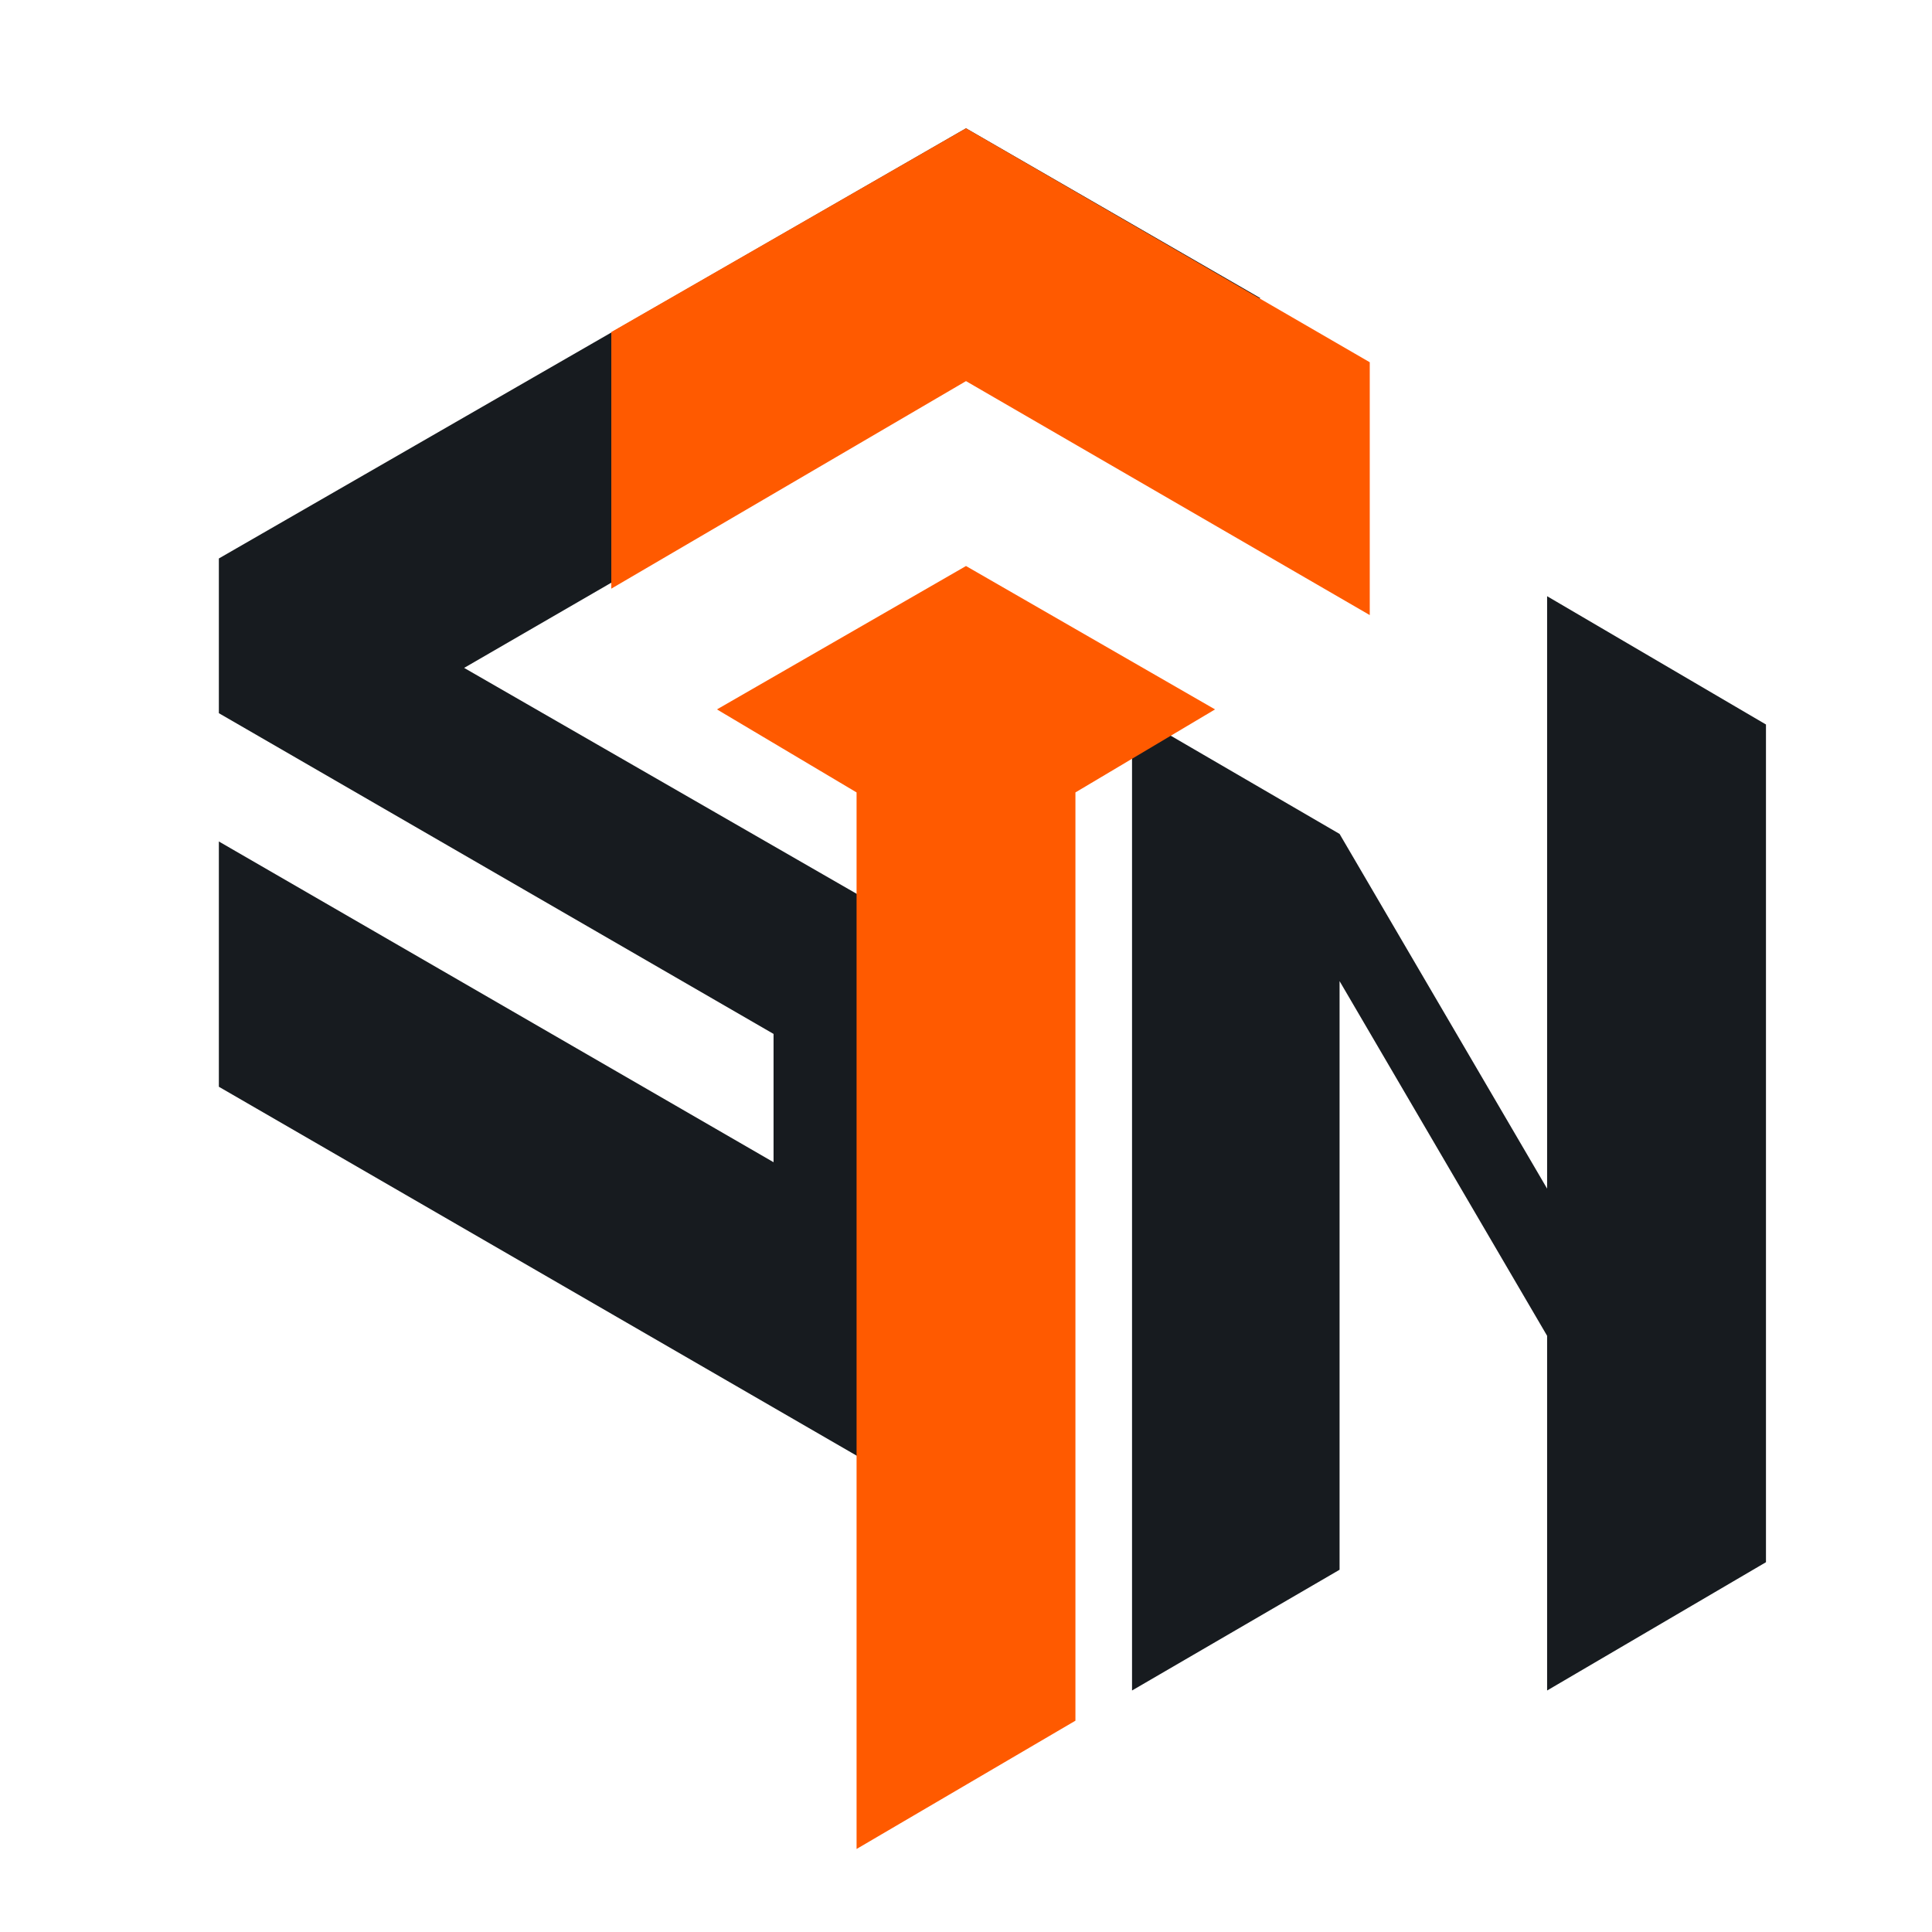
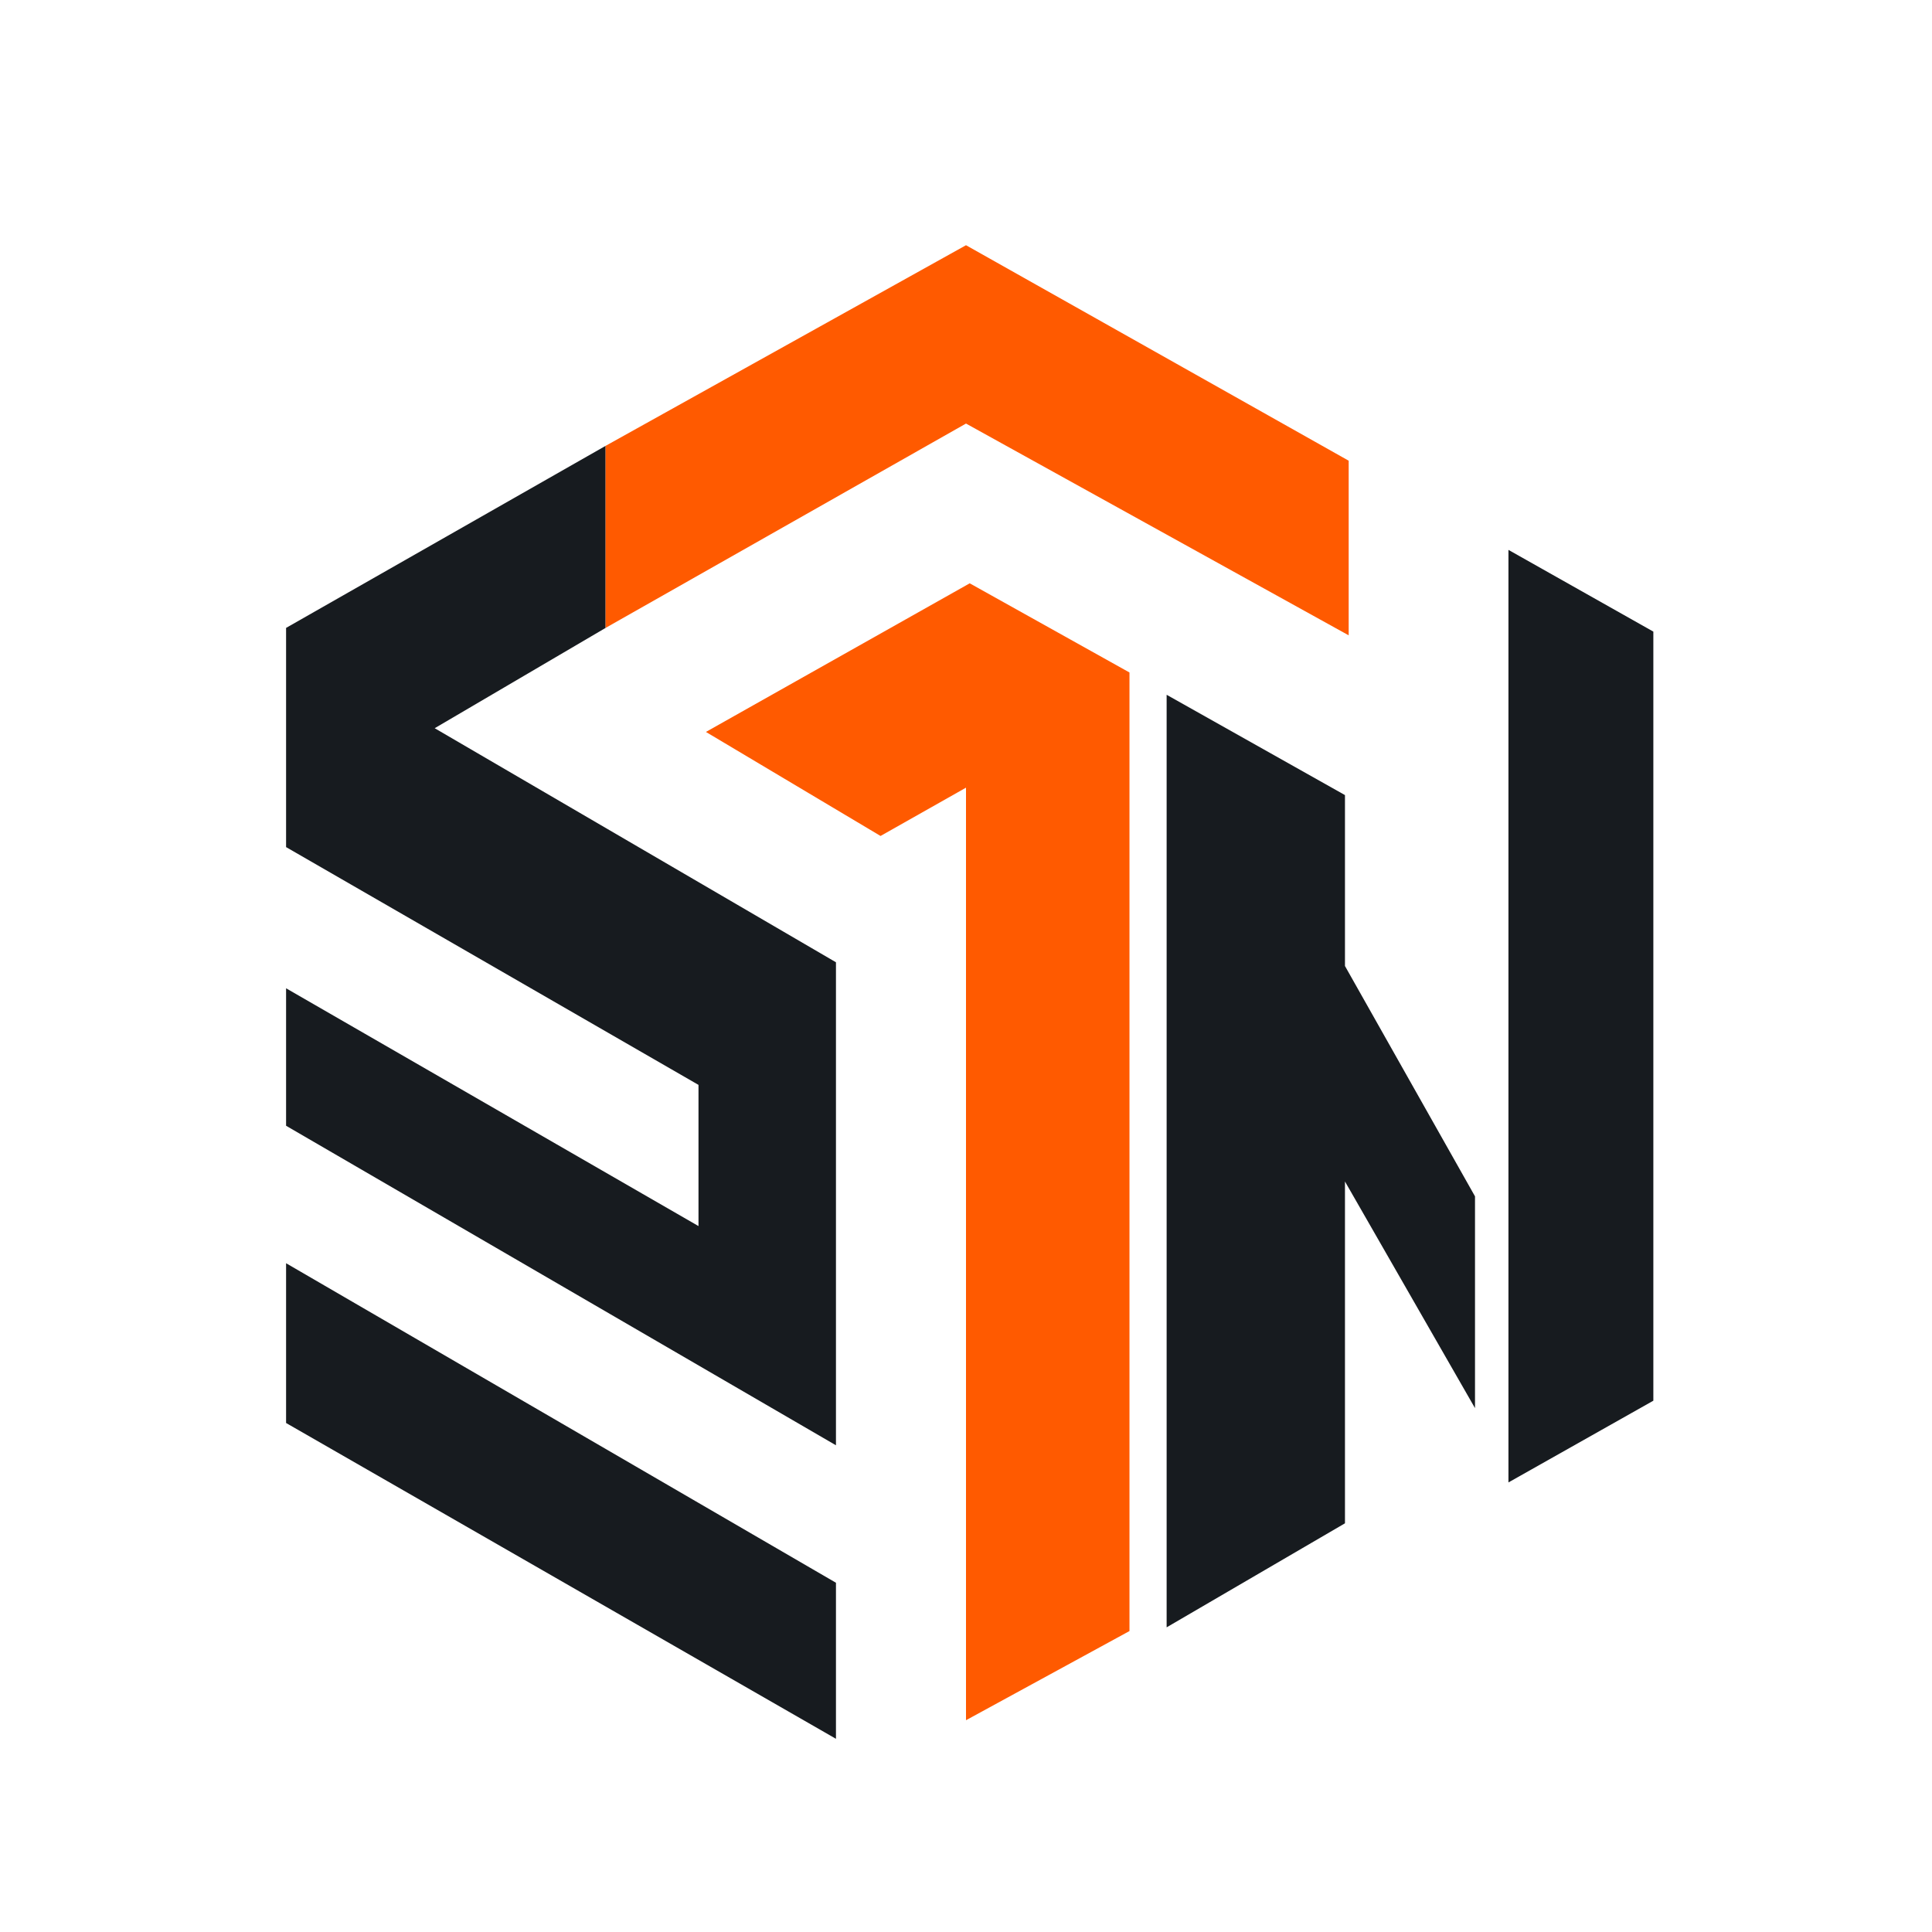
- <svg xmlns="http://www.w3.org/2000/svg" viewBox="0 0 512 512" role="img" aria-labelledby="title">
-   <path fill="#171B1F" d="M58 148 256 34l78 45-57 33-21-12-133 77 139 80v149L58 288v-65l147 85v-34L58 189z" />
-   <path fill="#171B1F" d="m300 189 55 32 55 94V158l58 34v222l-58 34V354l-55-94v156l-55 32z" />
-   <path fill="#FF5A00" d="m162 88 94-54 107 62v67l-107-62-94 55z" />
-   <path fill="#FF5A00" d="m190 188 66-38 66 38-37 22v246l-58 34V210z" />
+ <svg xmlns="http://www.w3.org/2000/svg" viewBox="0 0 520 520" role="img" aria-labelledby="title">
+   <path fill="#171B1F" d="M77 169 163 120v49l-46 27 108 63v130L77 303v-37l111 64v-38L77 228z" />
+   <path fill="#171B1F" d="m77 340 148 86v42L77 383z" />
+   <path fill="#171B1F" d="m314 187 48 27v46l35 62v57l-35-61v92l-48 28z" />
+   <path fill="#171B1F" d="m406 148 39 22v207l-39 22z" />
+   <path fill="#FF5A00" d="m163 120 97-54 103 58v47l-103-57-97 55z" />
+   <path fill="#FF5A00" d="m190 197 71-40 43 24v258l-44 24V212l-23 13z" />
</svg>
